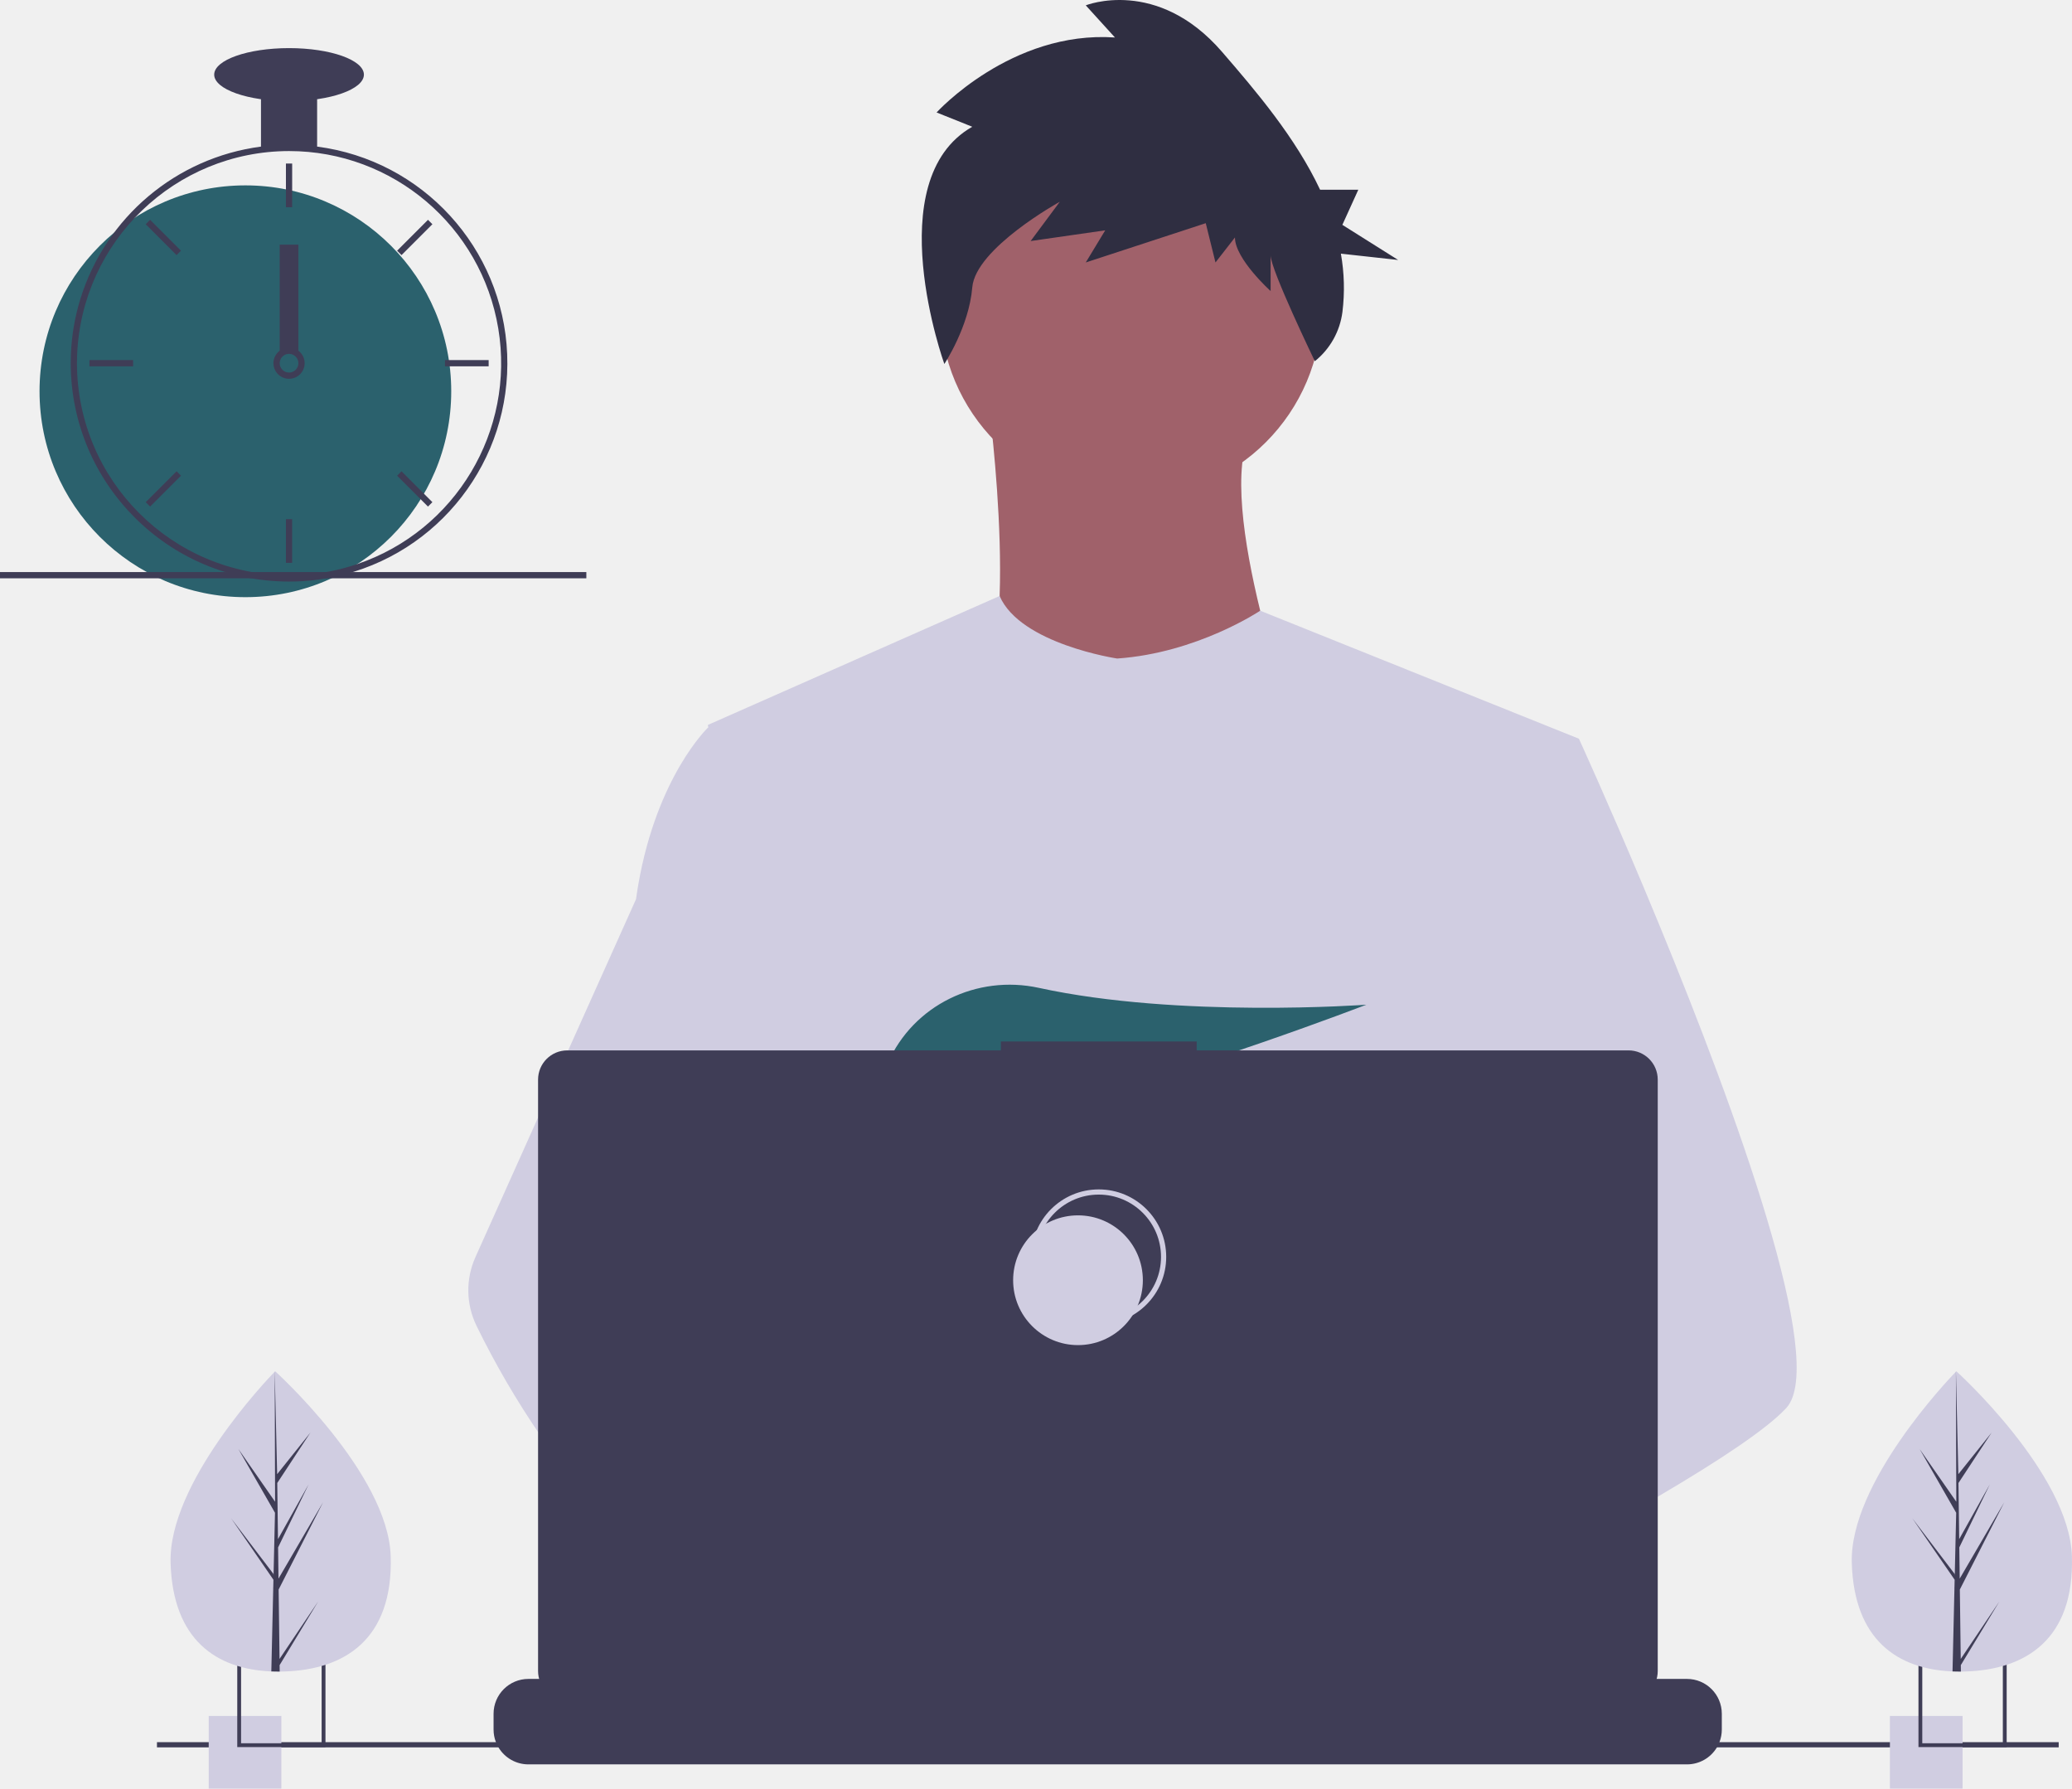
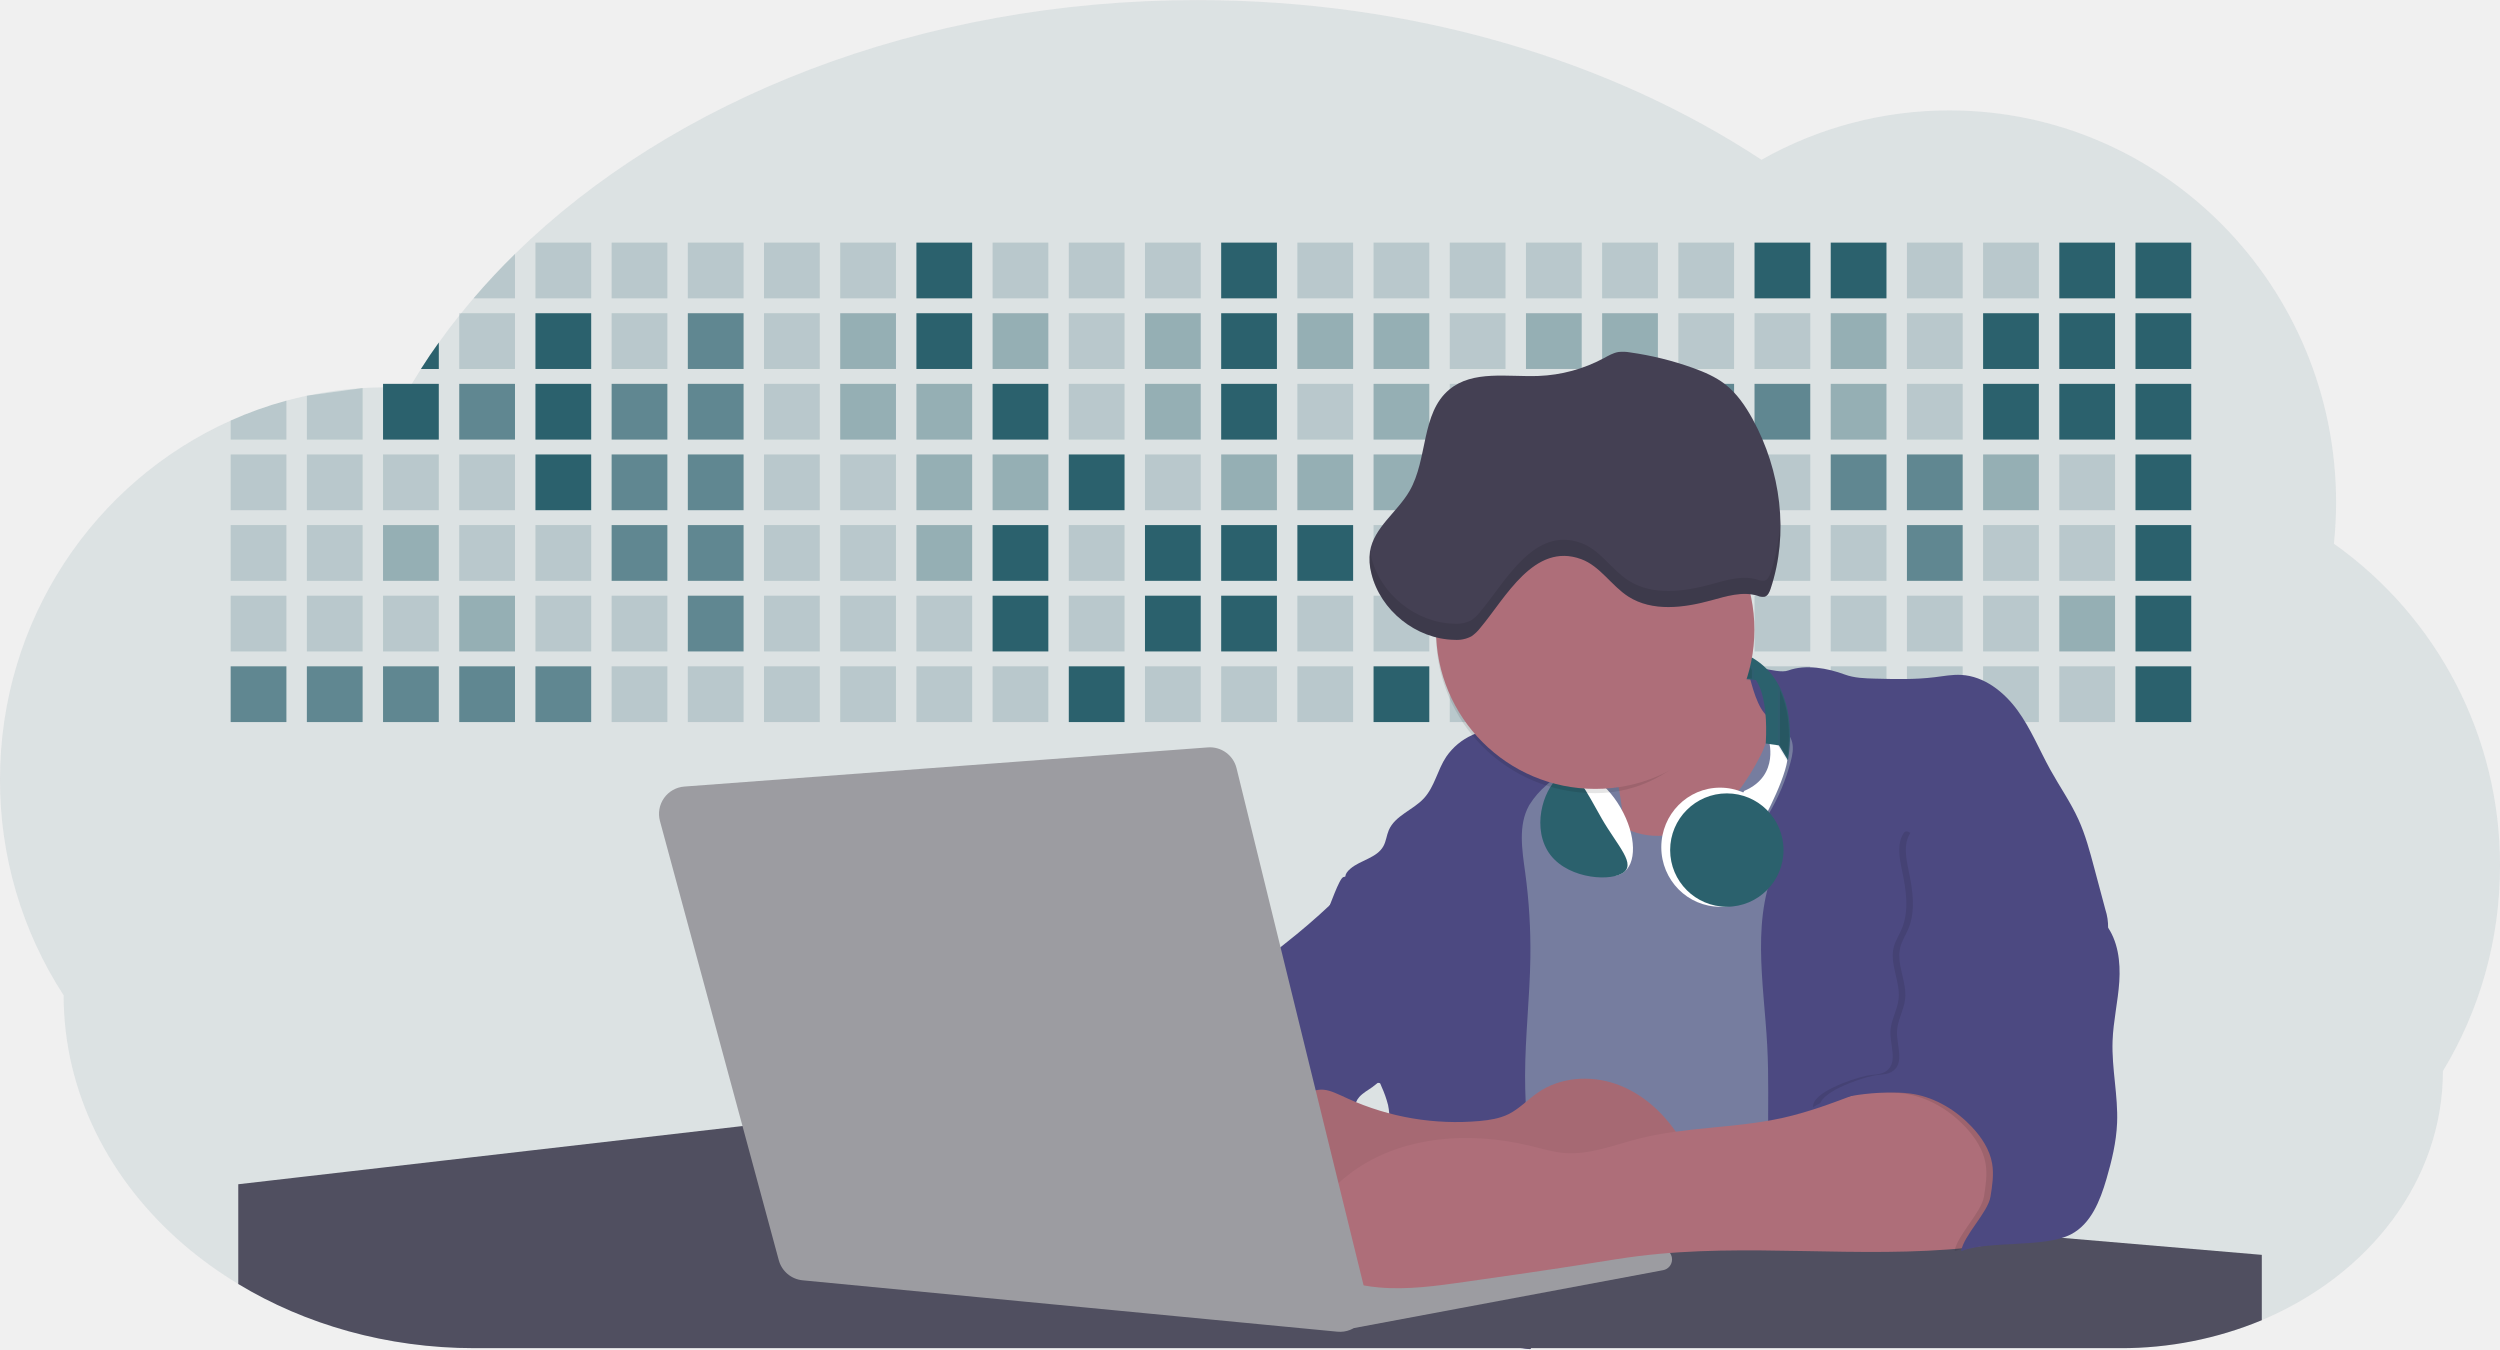
- <svg xmlns="http://www.w3.org/2000/svg" id="b4850822-491f-41e2-90b8-9be7376dfe8f" data-name="Layer 1" width="798.627" height="689.223" viewBox="0 0 798.627 689.223">
-   <circle cx="435.922" cy="118.405" r="73.536" fill="#a0616a" />
-   <path d="M581.722,260.562s13.855,104.443-7.46,116.166,126.823,12.789,126.823,12.789S668.047,298.928,682.968,271.219Z" transform="translate(-200.6864 -105.3887)" fill="#a0616a" />
-   <path d="M809.257,390.045l-12.32,56.1-26.05,118.69-.78,6.5-8.99,75.25-5.98,49.99-4.01,33.58c-24.38,12.53-42.05,21.18-42.05,21.18s-1.52-7.62-3.97-17.37c-17.11,5.13-48.77,13.64-75.6,15.34,9.77,10.89,14.26,21.12,8.17,28.67-18.38,22.76-94.26-24.92-120.8-42.7a71.841,71.841,0,0,0-.7,12.86l-20.31-15.62,2.01-35.94,3.39-60.81,4.26-76.26a80.064,80.064,0,0,1-3.37-10.03c-6.22-22.12-13.77-66.29-19.56-103.33-4.66-29.81-8.16-55-8.9-60.36-.1-.7-.15-1.06-.15-1.06l112.43-49.68c7.99,18.53,45.3,24.1,45.3,24.1,30.91-2.13,55.14-18.43,55.14-18.43Z" transform="translate(-200.6864 -105.3887)" fill="#d0cde1" />
-   <path d="M717.607,730.025s-4.76,1.63-12.5,3.94c-17.11,5.13-48.77,13.64-75.6,15.34-23.1,1.48-42.62-2.08-46.19-17.15-1.53-6.48.64-11.81,5.37-16.19,14.12-13.09,51-17.78,80.25-19.39,8.26-.45,15.9-.66,22.26-.74,10.8-.14,17.88.08,17.88.08l.17.66Z" transform="translate(-200.6864 -105.3887)" fill="#a0616a" />
-   <path d="M575.433,154.235,561.683,148.731s28.749-31.651,68.747-28.898l-11.25-12.385s27.499-11.009,52.498,17.89c13.141,15.191,28.346,33.048,37.825,53.163h14.725l-6.146,13.532,21.509,13.532-22.077-2.431a75.617,75.617,0,0,1,.599,22.445A29.041,29.041,0,0,1,707.48,244.576h0s-17.052-35.296-17.052-40.8V217.537s-13.749-12.385-13.749-20.642L669.179,206.528l-3.75-15.137-46.248,15.137,7.5-12.385-28.749,4.128,11.25-15.137s-32.499,17.89-33.749,33.027c-1.25,15.137-10.762,29.481-10.762,29.481S539.184,174.877,575.433,154.235Z" transform="translate(-200.6864 -105.3887)" fill="#2f2e41" />
-   <path d="M889.187,647.955c-7.49,8.12-26.05,20.35-48.55,33.59-8.37,4.92-17.28,9.99-26.37,15.03-21.69,12.03-44.4,23.95-63.14,33.58-24.38,12.53-42.05,21.18-42.05,21.18s-1.52-7.62-3.97-17.37c-3.28-13.05-8.22-29.92-13.37-37.39-.18-.26-.36-.5-.54-.74-1.5-1.97-3.01-3.12-4.5-3.12l74.42-46.13,32.16-19.94-23.17-55.31-29.06-69.38,17.54-55.81,17.63-56.1h33.04s10.94,23.88,24.93,57.18c2.09,4.98,4.25,10.17,6.45,15.53C869.417,532.755,905.297,630.505,889.187,647.955Z" transform="translate(-200.6864 -105.3887)" fill="#d0cde1" />
-   <path d="M637.677,777.975c-18.38,22.76-94.26-24.92-120.8-42.7-5.78-3.87-9.22-6.32-9.22-6.32l24.28-32.38,7.69-10.25s6.88,3.65,17.05,9.59c.37.22.74.44,1.12.66,8.77,5.15,19.78,11.88,30.89,19.39,15.33,10.37,30.83,22.2,40.82,33.34C639.277,760.195,643.767,770.425,637.677,777.975Z" transform="translate(-200.6864 -105.3887)" fill="#a0616a" />
-   <path d="M556.677,695.915a47.782,47.782,0,0,0-8.1.66c-22.99,3.95-29.77,24.76-31.7,38.7a71.841,71.841,0,0,0-.7,12.86l-20.31-15.62-7.4-5.69c-17.81-6.21-33.68-17.24-47.44-30.25a238.482,238.482,0,0,1-31.95-37.89,334.15,334.15,0,0,1-24.72-42.4,31.184,31.184,0,0,1-.43-26.45l25.15-56.05,36.76-81.92q.405-2.925.89-5.72c7.29-41.8,26.82-60.36,26.82-60.36h14.92l9.98,60.36,12.4,74.99-8.69,28.34-20.08,65.45,19.19,20.84Z" transform="translate(-200.6864 -105.3887)" fill="#d0cde1" />
-   <path d="M573.563,521.195l12.755,14.881c4.739-.904,9.687-1.965,14.784-3.158l-3.663-11.723,8.957,10.45c53.997-13.281,120.927-39.101,120.927-39.101s-72.257,5.298-126.208-6.489c-23.871-5.215-48.431,6.618-58.226,29.002-5.694,13.011-4.799,24.283,15.394,24.283a133.375,133.375,0,0,0,20.353-1.914Z" transform="translate(-200.6864 -105.3887)" fill="#2b616d" />
-   <path d="M864.337,765.775v6.07a13.34,13.34,0,0,1-.91,4.87,13.688,13.688,0,0,1-.97,2,13.437,13.437,0,0,1-11.55,6.56h-446.55a13.437,13.437,0,0,1-11.55-6.56,13.682,13.682,0,0,1-.97-2,13.34,13.34,0,0,1-.91-4.87v-6.07a13.426,13.426,0,0,1,13.43-13.43h25.74v-2.83a.559.559,0,0,1,.56-.56h13.43a.559.559,0,0,1,.56.56v2.83h8.39v-2.83a.559.559,0,0,1,.56-.56h13.43a.559.559,0,0,1,.56.56v2.83h8.4v-2.83a.559.559,0,0,1,.56-.56h13.43a.559.559,0,0,1,.56.56v2.83h8.39v-2.83a.559.559,0,0,1,.56-.56h13.43a.559.559,0,0,1,.56.56v2.83h8.39v-2.83a.559.559,0,0,1,.56-.56h13.43a.559.559,0,0,1,.56.56v2.83h8.4v-2.83a.559.559,0,0,1,.56-.56h13.43a.559.559,0,0,1,.56.56v2.83h8.39v-2.83a.559.559,0,0,1,.56-.56h105.2a.559.559,0,0,1,.56.56v2.83h8.4v-2.83a.559.559,0,0,1,.56-.56h13.43a.566.566,0,0,1,.56.56v2.83h8.39v-2.83a.559.559,0,0,1,.56-.56h13.43a.559.559,0,0,1,.56.56v2.83h8.39v-2.83a.559.559,0,0,1,.56-.56h13.43a.559.559,0,0,1,.56.56v2.83h8.4v-2.83a.559.559,0,0,1,.56-.56h13.43a.557.557,0,0,1,.55.56v2.83h8.4v-2.83a.559.559,0,0,1,.56-.56h13.43a.559.559,0,0,1,.56.56v2.83h8.39v-2.83a.559.559,0,0,1,.56-.56h13.43a.559.559,0,0,1,.56.56v2.83h39.17A13.426,13.426,0,0,1,864.337,765.775Z" transform="translate(-200.6864 -105.3887)" fill="#3f3d56" />
-   <rect x="60.5" y="671.326" width="733" height="2" fill="#3f3d56" />
-   <path d="M828.381,510.145H661.938v-3.431H586.466v3.431h-167.129a11.259,11.259,0,0,0-11.259,11.259V749.315a11.259,11.259,0,0,0,11.259,11.259H828.381a11.259,11.259,0,0,0,11.259-11.259V521.404A11.259,11.259,0,0,0,828.381,510.145Z" transform="translate(-200.6864 -105.3887)" fill="#3f3d56" />
-   <circle cx="423.5" cy="484.326" r="25" fill="none" stroke="#d0cde1" stroke-miterlimit="10" stroke-width="2" />
-   <circle cx="415.5" cy="493.326" r="25" fill="#d0cde1" />
-   <rect x="80.446" y="661.223" width="28" height="28" fill="#d0cde1" />
-   <path d="M292.136,744.612v34h34v-34Zm32.52,32.52h-31.05v-31.04h31.05Z" transform="translate(-200.6864 -105.3887)" fill="#3f3d56" />
-   <rect x="728.446" y="661.223" width="28" height="28" fill="#d0cde1" />
-   <path d="M940.136,744.612v34h34v-34Zm32.52,32.52h-31.05v-31.04h31.05Z" transform="translate(-200.6864 -105.3887)" fill="#3f3d56" />
-   <circle cx="94.58" cy="150.773" r="79.34" fill="#2b616d" />
-   <path d="M322.915,161.879a85.755,85.755,0,0,0-21.638,0A84.368,84.368,0,0,0,231.662,220.591a83.223,83.223,0,0,0-3.655,21.662c-.036,1.022-.06,2.056-.06,3.089a84.233,84.233,0,0,0,84.149,84.149c1.791,0,3.582-.06,5.349-.168a83.231,83.231,0,0,0,12.334-1.707,84.159,84.159,0,0,0-6.864-165.737Zm15.519,160.857h-.012a80.908,80.908,0,0,1-20.977,4.171c-1.767.12-3.558.18-5.349.18a81.845,81.845,0,0,1-81.745-81.745c0-1.034.024-2.068.06-3.089a81.856,81.856,0,0,1,81.685-78.655,81.749,81.749,0,0,1,26.339,159.138Z" transform="translate(-200.6864 -105.3887)" fill="#3f3d56" />
-   <rect x="110.208" y="63.018" width="2.404" height="16.83" fill="#3f3d56" />
-   <rect x="262.442" y="188.476" width="2.404" height="16.83" transform="translate(-262.6894 138.704) rotate(-45)" fill="#3f3d56" />
-   <rect x="242.373" y="236.928" width="2.404" height="16.83" transform="translate(-202.4538 383.5287) rotate(-90)" fill="#3f3d56" />
-   <rect x="262.442" y="285.379" width="2.404" height="16.83" transform="translate(41.63884 582.5743) rotate(-135)" fill="#3f3d56" />
-   <rect x="359.346" y="188.476" width="2.404" height="16.83" transform="translate(275.5851 485.6705) rotate(-135)" fill="#3f3d56" />
-   <rect x="379.415" y="236.928" width="2.404" height="16.83" transform="translate(-65.41128 520.5713) rotate(-90)" fill="#3f3d56" />
-   <rect x="359.346" y="285.379" width="2.404" height="16.83" transform="translate(-302.8282 235.6077) rotate(-45)" fill="#3f3d56" />
-   <rect x="110.208" y="200.06" width="2.404" height="16.83" fill="#3f3d56" />
-   <path d="M315.703,240.534a6.011,6.011,0,0,0-7.213,0,6.187,6.187,0,0,0-1.719,2.02,6.011,6.011,0,1,0,8.932-2.02Zm-3.606,8.415a3.617,3.617,0,0,1-3.606-3.606,3.671,3.671,0,0,1,.637-2.044,3.603,3.603,0,1,1,2.969,5.65Z" transform="translate(-200.6864 -105.3887)" fill="#3f3d56" />
-   <rect x="100.591" y="35.369" width="21.638" height="21.638" fill="#3f3d56" />
-   <ellipse cx="111.41" cy="28.757" rx="28.851" ry="10.218" fill="#3f3d56" />
-   <rect x="107.803" y="94.273" width="7.213" height="40.872" fill="#3f3d56" />
-   <rect y="220.44" width="226" height="2.404" fill="#3f3d56" />
-   <path d="M351.28,705.143c.933,31.95-17.735,43.659-41.163,44.343q-.816.024-1.625.029-1.63.012-3.228-.054c-21.188-.88-37.96-12.127-38.828-41.84-.898-30.75,37.269-70.703,40.133-73.658l.005-.003c.109-.113.164-.169.164-.169S350.347,673.195,351.28,705.143Z" transform="translate(-200.6864 -105.3887)" fill="#d0cde1" />
-   <path d="M308.43,744.644l14.882-22.131-14.852,24.512.031,2.49q-1.63.012-3.228-.054L306.002,717.449l-.02-.247.027-.048.071-3.025-16.298-23.663,16.279,21.399.058.639.558-24.186-14.077-24.533,14.117,20.284-.147-50.108 0-.167.005.164.934,39.491,12.829-16.041-12.787,19.444.28,21.634,11.806-21.114-11.762,24.295.156,12.03,17.169-29.411-17.117,33.608Z" transform="translate(-200.6864 -105.3887)" fill="#3f3d56" />
-   <path d="M999.28,705.143c.933,31.95-17.735,43.659-41.163,44.343q-.816.024-1.625.029-1.63.012-3.228-.054c-21.188-.88-37.96-12.127-38.828-41.84-.898-30.75,37.269-70.703,40.133-73.658l.005-.003c.109-.113.164-.169.164-.169S998.347,673.195,999.28,705.143Z" transform="translate(-200.6864 -105.3887)" fill="#d0cde1" />
-   <path d="M956.43,744.644l14.882-22.131-14.852,24.512.031,2.49q-1.63.012-3.228-.054L954.002,717.449l-.02-.247.027-.048.071-3.025-16.298-23.663,16.279,21.399.058.639.558-24.186-14.077-24.533,14.117,20.284-.147-50.108 0-.167.005.164.934,39.491,12.829-16.041-12.787,19.444.28,21.634,11.806-21.114-11.762,24.295.156,12.03,17.169-29.411-17.117,33.608Z" transform="translate(-200.6864 -105.3887)" fill="#3f3d56" />
+ <svg xmlns="http://www.w3.org/2000/svg" id="aa7bae02-e79e-4d6b-a496-aba15f39787c" data-name="Layer 1" width="1144" height="617.32" viewBox="0 0 1144 617.32">
+   <path d="M1172,537.57a181.92,181.92,0,0,1-6.85,49.6,180.06,180.06,0,0,1-19.27,44.28c0,50.1-33.82,93.4-82.91,114a167.3,167.3,0,0,1-64.73,12.8H245.17c-40.25,0-77.55-10.86-108.14-29.36A185.76,185.76,0,0,1,112.2,711c-34-29.22-55.08-69.6-55.08-114.2A180.5,180.5,0,0,1,28,498.08c0-73.36,43.39-136.44,105.55-164.29a174.52,174.52,0,0,1,25.51-9.12q4.63-1.26,9.36-2.26a175.39,175.39,0,0,1,25.51-3.5q4.65-.29,9.35-.33H205c3.46,0,6.89.12,10.3.32l1.12-1.9q2.06-3.44,4.22-6.81,3.9-6.14,8.18-12.1,4.48-6.29,9.35-12.38l.83-1q2.76-3.44,5.64-6.8,9-10.49,19-20.35c72.11-70.68,185.08-116.18,312.08-116.18,98.82,0,189.15,27.55,258.34,73.07A174.18,174.18,0,0,1,920,191.86c97.74,0,177,80.37,177,179.51a184.9,184.9,0,0,1-1,18.78A180,180,0,0,1,1172,537.57Z" transform="translate(-28 -141.34)" fill="#2b616d" opacity="0.1" />
+   <path d="M263.66,257.52v20.35h-19Q253.59,267.39,263.66,257.52Z" transform="translate(-28 -141.34)" fill="#2b616d" opacity="0.2" />
+   <rect x="245.02" y="111.02" width="25.51" height="25.51" fill="#2b616d" opacity="0.2" />
+   <rect x="279.88" y="111.02" width="25.51" height="25.51" fill="#2b616d" opacity="0.2" />
+   <rect x="314.75" y="111.02" width="25.51" height="25.51" fill="#2b616d" opacity="0.2" />
+   <rect x="349.61" y="111.02" width="25.51" height="25.51" fill="#2b616d" opacity="0.2" />
+   <rect x="384.48" y="111.02" width="25.51" height="25.51" fill="#2b616d" opacity="0.2" />
+   <rect x="419.35" y="111.02" width="25.51" height="25.51" fill="#2b616d" />
+   <rect x="454.21" y="111.02" width="25.51" height="25.51" fill="#2b616d" opacity="0.2" />
+   <rect x="489.08" y="111.02" width="25.51" height="25.51" fill="#2b616d" opacity="0.2" />
+   <rect x="523.94" y="111.02" width="25.51" height="25.51" fill="#2b616d" opacity="0.2" />
+   <rect x="558.81" y="111.02" width="25.51" height="25.51" fill="#2b616d" />
+   <rect x="593.68" y="111.02" width="25.51" height="25.51" fill="#2b616d" opacity="0.2" />
+   <rect x="628.54" y="111.02" width="25.51" height="25.51" fill="#2b616d" opacity="0.2" />
+   <rect x="663.41" y="111.02" width="25.51" height="25.51" fill="#2b616d" opacity="0.2" />
+   <rect x="698.28" y="111.02" width="25.51" height="25.51" fill="#2b616d" opacity="0.2" />
+   <rect x="733.14" y="111.02" width="25.51" height="25.51" fill="#2b616d" opacity="0.2" />
+   <rect x="768.01" y="111.02" width="25.51" height="25.51" fill="#2b616d" opacity="0.2" />
+   <rect x="802.87" y="111.02" width="25.51" height="25.51" fill="#2b616d" />
+   <rect x="837.74" y="111.02" width="25.51" height="25.51" fill="#2b616d" />
+   <rect x="872.61" y="111.02" width="25.51" height="25.51" fill="#2b616d" opacity="0.2" />
+   <rect x="907.47" y="111.02" width="25.51" height="25.51" fill="#2b616d" opacity="0.2" />
+   <rect x="942.34" y="111.02" width="25.51" height="25.51" fill="#2b616d" />
+   <rect x="977.2" y="111.02" width="25.51" height="25.51" fill="#2b616d" />
+   <path d="M228.8,298.08v12.1h-8.18Q224.52,304,228.8,298.08Z" transform="translate(-28 -141.34)" fill="#2b616d" />
+   <rect x="210.15" y="143.33" width="25.51" height="25.51" fill="#2b616d" opacity="0.2" />
+   <rect x="245.02" y="143.33" width="25.51" height="25.51" fill="#2b616d" />
+   <rect x="279.88" y="143.33" width="25.51" height="25.51" fill="#2b616d" opacity="0.2" />
+   <rect x="314.75" y="143.33" width="25.51" height="25.51" fill="#2b616d" opacity="0.7" />
+   <rect x="349.61" y="143.33" width="25.51" height="25.51" fill="#2b616d" opacity="0.2" />
+   <rect x="384.48" y="143.33" width="25.51" height="25.51" fill="#2b616d" opacity="0.4" />
+   <rect x="419.35" y="143.33" width="25.51" height="25.51" fill="#2b616d" />
+   <rect x="454.21" y="143.33" width="25.51" height="25.51" fill="#2b616d" opacity="0.4" />
+   <rect x="489.08" y="143.33" width="25.51" height="25.51" fill="#2b616d" opacity="0.2" />
+   <rect x="523.94" y="143.33" width="25.51" height="25.51" fill="#2b616d" opacity="0.4" />
+   <rect x="558.81" y="143.33" width="25.51" height="25.51" fill="#2b616d" />
+   <rect x="593.68" y="143.33" width="25.51" height="25.51" fill="#2b616d" opacity="0.4" />
+   <rect x="628.54" y="143.33" width="25.51" height="25.51" fill="#2b616d" opacity="0.4" />
+   <rect x="663.41" y="143.33" width="25.51" height="25.51" fill="#2b616d" opacity="0.2" />
+   <rect x="698.28" y="143.33" width="25.51" height="25.51" fill="#2b616d" opacity="0.4" />
+   <rect x="733.14" y="143.33" width="25.51" height="25.51" fill="#2b616d" opacity="0.4" />
+   <rect x="768.01" y="143.33" width="25.51" height="25.51" fill="#2b616d" opacity="0.2" />
+   <rect x="802.87" y="143.33" width="25.51" height="25.51" fill="#2b616d" opacity="0.2" />
+   <rect x="837.74" y="143.33" width="25.51" height="25.51" fill="#2b616d" opacity="0.4" />
+   <rect x="872.61" y="143.33" width="25.51" height="25.51" fill="#2b616d" opacity="0.2" />
+   <rect x="907.47" y="143.33" width="25.51" height="25.51" fill="#2b616d" />
+   <rect x="942.34" y="143.33" width="25.51" height="25.51" fill="#2b616d" />
+   <rect x="977.2" y="143.33" width="25.51" height="25.51" fill="#2b616d" />
+   <path d="M159.06,324.67V342.5H133.55v-8.71A174.52,174.52,0,0,1,159.06,324.67Z" transform="translate(-28 -141.34)" fill="#2b616d" opacity="0.2" />
+   <polygon points="165.93 177.57 165.93 201.16 140.42 201.16 140.42 181.07 165.93 177.57" fill="#2b616d" opacity="0.2" />
+   <rect x="175.28" y="175.65" width="25.51" height="25.51" fill="#2b616d" />
+   <rect x="210.15" y="175.65" width="25.51" height="25.51" fill="#2b616d" opacity="0.7" />
+   <rect x="245.02" y="175.65" width="25.51" height="25.51" fill="#2b616d" />
+   <rect x="279.88" y="175.65" width="25.51" height="25.51" fill="#2b616d" opacity="0.7" />
+   <rect x="314.75" y="175.65" width="25.51" height="25.51" fill="#2b616d" opacity="0.7" />
+   <rect x="349.61" y="175.65" width="25.51" height="25.51" fill="#2b616d" opacity="0.2" />
+   <rect x="384.48" y="175.65" width="25.51" height="25.51" fill="#2b616d" opacity="0.4" />
+   <rect x="419.35" y="175.65" width="25.51" height="25.51" fill="#2b616d" opacity="0.4" />
+   <rect x="454.21" y="175.65" width="25.51" height="25.51" fill="#2b616d" />
+   <rect x="489.08" y="175.65" width="25.51" height="25.51" fill="#2b616d" opacity="0.2" />
+   <rect x="523.94" y="175.65" width="25.51" height="25.51" fill="#2b616d" opacity="0.4" />
+   <rect x="558.81" y="175.65" width="25.51" height="25.51" fill="#2b616d" />
+   <rect x="593.68" y="175.65" width="25.51" height="25.51" fill="#2b616d" opacity="0.2" />
+   <rect x="628.54" y="175.65" width="25.51" height="25.51" fill="#2b616d" opacity="0.4" />
+   <rect x="663.41" y="175.65" width="25.51" height="25.51" fill="#2b616d" opacity="0.2" />
+   <rect x="698.28" y="175.65" width="25.51" height="25.51" fill="#2b616d" />
+   <rect x="733.14" y="175.65" width="25.51" height="25.51" fill="#2b616d" opacity="0.2" />
+   <rect x="768.01" y="175.65" width="25.51" height="25.51" fill="#2b616d" opacity="0.7" />
+   <rect x="802.87" y="175.65" width="25.51" height="25.51" fill="#2b616d" opacity="0.7" />
+   <rect x="837.74" y="175.65" width="25.51" height="25.51" fill="#2b616d" opacity="0.4" />
+   <rect x="872.61" y="175.65" width="25.51" height="25.51" fill="#2b616d" opacity="0.2" />
+   <rect x="907.47" y="175.65" width="25.51" height="25.51" fill="#2b616d" />
+   <rect x="942.34" y="175.65" width="25.51" height="25.51" fill="#2b616d" />
+   <rect x="977.2" y="175.65" width="25.51" height="25.51" fill="#2b616d" />
+   <rect x="105.55" y="207.96" width="25.51" height="25.51" fill="#2b616d" opacity="0.2" />
+   <rect x="140.42" y="207.96" width="25.51" height="25.51" fill="#2b616d" opacity="0.2" />
+   <rect x="175.28" y="207.96" width="25.51" height="25.51" fill="#2b616d" opacity="0.2" />
+   <rect x="210.15" y="207.96" width="25.51" height="25.51" fill="#2b616d" opacity="0.2" />
+   <rect x="245.02" y="207.96" width="25.51" height="25.51" fill="#2b616d" />
+   <rect x="279.88" y="207.96" width="25.51" height="25.51" fill="#2b616d" opacity="0.7" />
+   <rect x="314.75" y="207.96" width="25.51" height="25.51" fill="#2b616d" opacity="0.7" />
+   <rect x="349.61" y="207.96" width="25.51" height="25.51" fill="#2b616d" opacity="0.2" />
+   <rect x="384.48" y="207.96" width="25.51" height="25.51" fill="#2b616d" opacity="0.2" />
+   <rect x="419.35" y="207.96" width="25.51" height="25.51" fill="#2b616d" opacity="0.4" />
+   <rect x="454.21" y="207.96" width="25.51" height="25.51" fill="#2b616d" opacity="0.4" />
+   <rect x="489.08" y="207.96" width="25.51" height="25.51" fill="#2b616d" />
+   <rect x="523.94" y="207.96" width="25.51" height="25.51" fill="#2b616d" opacity="0.2" />
+   <rect x="558.81" y="207.96" width="25.51" height="25.51" fill="#2b616d" opacity="0.4" />
+   <rect x="593.68" y="207.96" width="25.51" height="25.51" fill="#2b616d" opacity="0.4" />
+   <rect x="628.54" y="207.96" width="25.51" height="25.51" fill="#2b616d" opacity="0.4" />
+   <rect x="663.41" y="207.96" width="25.51" height="25.51" fill="#2b616d" opacity="0.4" />
+   <rect x="698.28" y="207.96" width="25.51" height="25.51" fill="#2b616d" opacity="0.2" />
+   <rect x="733.14" y="207.96" width="25.51" height="25.51" fill="#2b616d" opacity="0.2" />
+   <rect x="768.01" y="207.96" width="25.51" height="25.51" fill="#2b616d" opacity="0.2" />
+   <rect x="802.87" y="207.96" width="25.51" height="25.51" fill="#2b616d" opacity="0.2" />
+   <rect x="837.74" y="207.96" width="25.51" height="25.51" fill="#2b616d" opacity="0.7" />
+   <rect x="872.61" y="207.96" width="25.51" height="25.51" fill="#2b616d" opacity="0.7" />
+   <rect x="907.47" y="207.96" width="25.51" height="25.51" fill="#2b616d" opacity="0.4" />
+   <rect x="942.34" y="207.96" width="25.51" height="25.51" fill="#2b616d" opacity="0.2" />
+   <rect x="977.2" y="207.96" width="25.51" height="25.51" fill="#2b616d" />
+   <rect x="105.55" y="240.28" width="25.51" height="25.51" fill="#2b616d" opacity="0.2" />
+   <rect x="140.42" y="240.28" width="25.51" height="25.51" fill="#2b616d" opacity="0.2" />
+   <rect x="175.28" y="240.28" width="25.51" height="25.51" fill="#2b616d" opacity="0.4" />
+   <rect x="210.15" y="240.28" width="25.51" height="25.51" fill="#2b616d" opacity="0.2" />
+   <rect x="245.02" y="240.28" width="25.51" height="25.51" fill="#2b616d" opacity="0.2" />
+   <rect x="279.88" y="240.28" width="25.51" height="25.51" fill="#2b616d" opacity="0.7" />
+   <rect x="314.75" y="240.28" width="25.51" height="25.51" fill="#2b616d" opacity="0.7" />
+   <rect x="349.61" y="240.28" width="25.51" height="25.51" fill="#2b616d" opacity="0.2" />
+   <rect x="384.48" y="240.28" width="25.51" height="25.51" fill="#2b616d" opacity="0.2" />
+   <rect x="419.35" y="240.28" width="25.51" height="25.51" fill="#2b616d" opacity="0.4" />
+   <rect x="454.21" y="240.28" width="25.51" height="25.51" fill="#2b616d" />
+   <rect x="489.08" y="240.28" width="25.51" height="25.51" fill="#2b616d" opacity="0.2" />
+   <rect x="523.94" y="240.28" width="25.51" height="25.51" fill="#2b616d" />
+   <rect x="558.81" y="240.28" width="25.51" height="25.51" fill="#2b616d" />
+   <rect x="593.68" y="240.28" width="25.51" height="25.51" fill="#2b616d" />
+   <rect x="628.54" y="240.28" width="25.51" height="25.51" fill="#2b616d" opacity="0.2" />
+   <rect x="663.41" y="240.28" width="25.51" height="25.51" fill="#2b616d" />
+   <rect x="698.28" y="240.28" width="25.51" height="25.51" fill="#2b616d" opacity="0.2" />
+   <rect x="733.14" y="240.28" width="25.51" height="25.51" fill="#2b616d" opacity="0.2" />
+   <rect x="768.01" y="240.28" width="25.51" height="25.51" fill="#2b616d" opacity="0.2" />
+   <rect x="802.87" y="240.28" width="25.51" height="25.51" fill="#2b616d" opacity="0.2" />
+   <rect x="837.74" y="240.28" width="25.51" height="25.51" fill="#2b616d" opacity="0.2" />
+   <rect x="872.61" y="240.28" width="25.51" height="25.51" fill="#2b616d" opacity="0.7" />
+   <rect x="907.47" y="240.28" width="25.51" height="25.51" fill="#2b616d" opacity="0.2" />
+   <rect x="942.34" y="240.28" width="25.51" height="25.51" fill="#2b616d" opacity="0.2" />
+   <rect x="977.2" y="240.28" width="25.51" height="25.51" fill="#2b616d" />
+   <rect x="105.55" y="272.59" width="25.51" height="25.51" fill="#2b616d" opacity="0.2" />
+   <rect x="140.42" y="272.59" width="25.51" height="25.51" fill="#2b616d" opacity="0.2" />
+   <rect x="175.28" y="272.59" width="25.51" height="25.51" fill="#2b616d" opacity="0.2" />
+   <rect x="210.15" y="272.59" width="25.51" height="25.51" fill="#2b616d" opacity="0.4" />
+   <rect x="245.02" y="272.59" width="25.51" height="25.51" fill="#2b616d" opacity="0.2" />
+   <rect x="279.88" y="272.59" width="25.51" height="25.51" fill="#2b616d" opacity="0.2" />
+   <rect x="314.75" y="272.59" width="25.51" height="25.51" fill="#2b616d" opacity="0.7" />
+   <rect x="349.61" y="272.59" width="25.51" height="25.51" fill="#2b616d" opacity="0.2" />
+   <rect x="384.48" y="272.59" width="25.51" height="25.51" fill="#2b616d" opacity="0.2" />
+   <rect x="419.35" y="272.59" width="25.51" height="25.51" fill="#2b616d" opacity="0.2" />
+   <rect x="454.21" y="272.59" width="25.51" height="25.51" fill="#2b616d" />
+   <rect x="489.08" y="272.59" width="25.51" height="25.51" fill="#2b616d" opacity="0.2" />
+   <rect x="523.94" y="272.59" width="25.51" height="25.51" fill="#2b616d" />
+   <rect x="558.81" y="272.59" width="25.51" height="25.51" fill="#2b616d" />
+   <rect x="593.68" y="272.59" width="25.51" height="25.51" fill="#2b616d" opacity="0.2" />
+   <rect x="628.54" y="272.59" width="25.51" height="25.51" fill="#2b616d" opacity="0.2" />
+   <rect x="663.41" y="272.59" width="25.51" height="25.51" fill="#2b616d" opacity="0.2" />
+   <rect x="698.28" y="272.59" width="25.51" height="25.51" fill="#2b616d" opacity="0.2" />
+   <rect x="733.14" y="272.59" width="25.51" height="25.51" fill="#2b616d" opacity="0.2" />
+   <rect x="768.01" y="272.59" width="25.51" height="25.51" fill="#2b616d" opacity="0.2" />
+   <rect x="802.87" y="272.59" width="25.51" height="25.51" fill="#2b616d" opacity="0.2" />
+   <rect x="837.74" y="272.59" width="25.51" height="25.51" fill="#2b616d" opacity="0.2" />
+   <rect x="872.61" y="272.59" width="25.51" height="25.51" fill="#2b616d" opacity="0.2" />
+   <rect x="907.47" y="272.59" width="25.51" height="25.51" fill="#2b616d" opacity="0.2" />
+   <rect x="942.34" y="272.59" width="25.51" height="25.51" fill="#2b616d" opacity="0.4" />
+   <rect x="977.2" y="272.59" width="25.51" height="25.51" fill="#2b616d" />
+   <rect x="105.55" y="304.91" width="25.51" height="25.51" fill="#2b616d" opacity="0.7" />
+   <rect x="140.42" y="304.91" width="25.51" height="25.51" fill="#2b616d" opacity="0.7" />
+   <rect x="175.28" y="304.91" width="25.51" height="25.51" fill="#2b616d" opacity="0.7" />
+   <rect x="210.15" y="304.91" width="25.51" height="25.51" fill="#2b616d" opacity="0.7" />
+   <rect x="245.02" y="304.91" width="25.51" height="25.51" fill="#2b616d" opacity="0.7" />
+   <rect x="279.88" y="304.91" width="25.51" height="25.51" fill="#2b616d" opacity="0.2" />
+   <rect x="314.75" y="304.91" width="25.51" height="25.51" fill="#2b616d" opacity="0.2" />
+   <rect x="349.61" y="304.91" width="25.51" height="25.51" fill="#2b616d" opacity="0.2" />
+   <rect x="384.48" y="304.91" width="25.51" height="25.51" fill="#2b616d" opacity="0.2" />
+   <rect x="419.35" y="304.91" width="25.51" height="25.51" fill="#2b616d" opacity="0.2" />
+   <rect x="454.21" y="304.91" width="25.51" height="25.51" fill="#2b616d" opacity="0.2" />
+   <rect x="489.08" y="304.91" width="25.51" height="25.51" fill="#2b616d" />
+   <rect x="523.94" y="304.91" width="25.51" height="25.51" fill="#2b616d" opacity="0.2" />
+   <rect x="558.81" y="304.91" width="25.51" height="25.51" fill="#2b616d" opacity="0.2" />
+   <rect x="593.68" y="304.91" width="25.51" height="25.51" fill="#2b616d" opacity="0.2" />
+   <rect x="628.54" y="304.91" width="25.51" height="25.51" fill="#2b616d" />
+   <rect x="663.41" y="304.91" width="25.51" height="25.51" fill="#2b616d" opacity="0.2" />
+   <rect x="698.28" y="304.91" width="25.51" height="25.51" fill="#2b616d" opacity="0.2" />
+   <rect x="733.14" y="304.91" width="25.51" height="25.51" fill="#2b616d" opacity="0.2" />
+   <rect x="768.01" y="304.91" width="25.51" height="25.51" fill="#2b616d" opacity="0.2" />
+   <rect x="802.87" y="304.91" width="25.51" height="25.51" fill="#2b616d" opacity="0.2" />
+   <rect x="837.74" y="304.91" width="25.51" height="25.51" fill="#2b616d" opacity="0.2" />
+   <rect x="872.61" y="304.91" width="25.51" height="25.51" fill="#2b616d" opacity="0.2" />
+   <rect x="907.47" y="304.91" width="25.51" height="25.51" fill="#2b616d" opacity="0.2" />
+   <rect x="942.34" y="304.91" width="25.51" height="25.51" fill="#2b616d" opacity="0.2" />
+   <rect x="977.2" y="304.91" width="25.51" height="25.51" fill="#2b616d" />
+   <circle cx="734.52" cy="363.89" r="34.87" fill="#767d9f" />
+   <path d="M760.71,460.87q5.22,22.78,8.86,45.9c.73,4.58,1.38,9.41-.28,13.74-1.39,3.61-4.22,6.43-6.44,9.59s-3.9,7.21-2.55,10.83,5.29,5.6,9.05,6.62c10.76,2.9,22.23.79,32.94-2.35a53.29,53.29,0,0,0,13.81-5.72c4.54-2.88,8.26-6.88,11.68-11,15.61-18.93,25.83-41.65,35.45-64.23a39.12,39.12,0,0,1-33.11-13.34c-3.94-4.63-6.83-11.08-4.61-16.74-6.51,3.57-14.24,3.81-21.25,6.25a75.49,75.49,0,0,0-12.5,6.15q-7.18,4.15-14.28,8.46C772.07,458.29,767,461.19,760.71,460.87Z" transform="translate(-28 -141.34)" fill="#ae6e79" />
+   <path d="M833.64,487.05c-6.11,11.89-14.06,23.32-25.41,30.4s-26.63,9-38,2c-5.6-3.42-9.84-8.62-14.73-13s-11-8.13-17.57-7.56c-7.24.63-12.91,6.28-17.76,11.69-7.36,8.22-14.47,16.79-19.68,26.52-10,18.7-12.37,40.56-11.93,61.76s3.51,42.29,3.58,63.49c.1,26.08-4.32,51.95-8.79,77.64,41.1-5.06,82.25,6,123.44,10.19,26.36,2.71,52.92,2.65,79.42,2.58,4.66,0,9.62-.12,13.5-2.7a18.2,18.2,0,0,0,5.59-6.64c3.66-6.75,5.13-14.45,6.15-22.06,2.59-19.22,2.67-38.68,2.74-58.08.18-47,.35-94.17-5.62-140.8-1.47-11.47-3.35-23-7.75-33.73s-11.58-20.6-21.62-26.35c-6.45-3.7-21.4-10.14-29-6.41C841.67,460.15,837.73,479.09,833.64,487.05Z" transform="translate(-28 -141.34)" fill="#767d9f" />
+   <path d="M836.68,619.77c-1.55-29-7.86-59.95,5.57-85.69,3.3-6.32-8.54-14.21-4.88-20.33a92.08,92.08,0,0,0,10.06-23.93c.76-2.89,1.37-5.95.65-8.85-1.33-5.29-6.56-8.44-11-11.66-4.9-3.56-7.42-14.41-9-20.28s12.57,1.2,18.26-.89c7.9-2.89,17.94-1.07,25.82,1.86,4.4,1.62,9.18,1.76,13.87,1.88,9.11.24,18.25.47,27.29-.65,4.06-.51,8.13-1.28,12.21-1.05,10.41.59,19.46,7.71,25.62,16.13s10.08,18.23,15.13,27.35c4.21,7.6,9.23,14.78,12.82,22.69,3.18,7,5.19,14.52,7.18,22l5.13,19.19a25.58,25.58,0,0,1,1.26,8.51c-.26,3.07-1.62,5.93-3,8.66A164.12,164.12,0,0,1,971,603.2c-10.79,13.23-23.89,25.16-30.3,41-2.5,6.17-3.89,12.73-5.16,19.27a707.94,707.94,0,0,0-10.9,79.15,174.2,174.2,0,0,0-36.52-12.21,177.61,177.61,0,0,0-19-3c-5.59-.58-12.8.52-18.12-1-8.9-2.53-9.88-17.58-11.23-25.46-2.16-12.55-2.59-25.32-2.67-38C837,648.53,837.45,634.14,836.68,619.77Z" transform="translate(-28 -141.34)" fill="#4c4981" />
+   <path d="M641.23,565.54c4.21,24,8.85,48.07,18,70.62-.23.22-.46.42-.69.62-.81.69-1.65,1.34-2.53,2-2.05,1.44-4.3,2.66-6,4.54a8,8,0,0,0-1.5,2.45,5.48,5.48,0,0,0,0,4.47c-4.77,2.11-10.31,1.46-15.66,1.26-4.61-.17-9.08,0-12.78,2.53-5.14,3.54-6.69,10.34-7.52,16.52q-.46,3.38-.79,6.77-.32,3.15-.52,6.32a188.61,188.61,0,0,0-.19,21q.08,1.92.21,3.84c-16.34-.39-31.23-8.91-45.32-17.19-3.22-1.89-6.54-3.88-8.63-7A15.8,15.8,0,0,1,555,674c0-.51.09-1,.16-1.52a41.58,41.58,0,0,1,2.29-8.68,107.2,107.2,0,0,1,19.19-32.65c3.58-4.18,7.61-8.27,9.28-13.52.73-2.29,1-4.72,1.74-7,3.32-9.88,15.3-14.55,19.4-24.14,1-2.29,1.46-4.8,2.7-7a17.63,17.63,0,0,1,4.25-4.75c.73-.61,1.49-1.2,2.24-1.79q10.54-8.26,20.31-17.45,1.82-1.71,3.6-3.46A59.48,59.48,0,0,0,641.23,565.54Z" transform="translate(-28 -141.34)" fill="#4c4981" />
+   <path d="M742,494.56c-1.44,1.52-3,2.95-4.53,4.37l-.41.37-1.62,1.5a39,39,0,0,0-7.55,8.79l-.17.28c-5.1,9.13-3.21,20.37-1.79,30.74a261.55,261.55,0,0,1,2.37,39c-.26,18-2.38,35.88-2.42,53.86,0,4.08.09,8.15.27,12.23.29,6.63.79,13.25,1.39,19.87.65,7.26,1.43,14.51,2.16,21.76.58,5.61,1.13,11.21,1.59,16.81.23,2.9.45,5.79.63,8.69.21,3.4.38,6.81.48,10.21h0c.07,2.16.11,4.31.11,6.47,0,1.23,0,2.45,0,3.67q0,3.51-.19,7-.2,4.49-.61,9c-.31,3.27-.86,6.84-3.16,9.14-.14.14-.29.27-.44.4l-3.24-.4a332.72,332.72,0,0,0-67.3-1.2c.49-3.38.94-6.75,1.38-10.14.2-1.6.4-3.21.59-4.82q.33-2.76.63-5.52c.23-2,.44-4,.64-6q.78-7.73,1.37-15.47.87-11.29,1.32-22.62.22-5.41.34-10.83.17-6.72.16-13.45,0-6.54-.11-13.1c0-1.44-.06-2.88-.18-4.31a27.35,27.35,0,0,0-.53-3.83,49.87,49.87,0,0,0-3-8.48c-.22-.52-.43-1-.64-1.55-.12-.27-.23-.55-.34-.82,5.76-5.13,9.86-12,13.8-18.76,6.39-10.89,12.93-22.26,14-34.84s-5.18-26.71-17.2-30.55c-3.27-1-6.73-1.28-10.1-1.87-3.18-.56-9.81-1.83-13.49-4.11q-3,3.08-6,6.05a22.15,22.15,0,0,1,2.17-8.71l1.42.07a2.71,2.71,0,0,1-.16-1c0-1.07.74-2.28,2.32-3.62,4.71-4,12.12-4.89,15.09-10.3,1.24-2.25,1.45-4.93,2.45-7.29,2.87-6.73,11.11-9.21,16.07-14.59s6.2-13,10.21-19a28.62,28.62,0,0,1,12-10c.4-.19.81-.38,1.22-.55,8.3-3.55,18.16-4.36,26.76-4.34,3.34,0,12,.1,16.24,1.79a5.32,5.32,0,0,1,1.85,1.13C752.37,480.61,745.34,491,742,494.56Z" transform="translate(-28 -141.34)" fill="#4c4981" />
+   <path d="M642.72,542.69a60.88,60.88,0,0,1,46.74,4.87c7.2,4,13.66,9.58,17.62,16.78,5.95,10.8,5.69,23.82,5.27,36.15-.21,6.17-.48,12.56-3.2,18.1C706,625,700.06,629.4,694,633a42.24,42.24,0,0,1-12.32,5.33c-6.72,1.46-13.7.22-20.47-1-7.36-1.36-15.26-3-20.37-8.48-3-3.18-4.64-7.31-6.26-11.35q-3.49-8.75-7-17.48c-4.05-10.11-5.42-18.52-.07-28.37,2.43-4.49,5.4-8.69,7.8-13.21C636.51,556.14,640.81,543.28,642.72,542.69Z" transform="translate(-28 -141.34)" fill="#4c4981" />
+   <path d="M1063,715.56v29.9a167.3,167.3,0,0,1-64.73,12.8H728.58c-.14.14-.29.27-.44.4l-3.24-.4H245.17c-40.25,0-77.55-10.86-108.14-29.36V683.25l230.72-26.63.18,0L502.29,668l34.77,3,18.06,1.53,37.38,3.17,19.23,1.63,28,2.38,3.94.33,20.18,1.71L691.23,684l38.5,3.26,64.18,5.45,45.15,3.83,74.14,6.29,14.1,1.19,1.52.13,1.32.11,18.62,1.58,20.44,1.74,2.37.2Z" transform="translate(-28 -141.34)" fill="#504f60" />
+   <polygon points="764 573.12 474.86 523.77 463.65 580.46 596.19 596.33 637 601.44 749.26 579.33 764 573.12" fill="#9c9ca1" />
+   <path d="M642.33,739.94l144.86-27.23a5,5,0,0,1,5.94,4.93h0a5,5,0,0,1-4.09,4.93L647.57,749.06Z" transform="translate(-28 -141.34)" fill="#9c9ca1" />
+   <path d="M705.17,654.31c4.51-.42,9.08-1.13,13.14-3.13,5-2.49,8.89-6.78,13.52-9.94,10.18-7,23.8-7.94,35.47-3.92s21.41,12.63,28.23,22.91c4.53,6.85,7.93,15.59,4.73,23.15a30.51,30.51,0,0,1-4.12,6.44l-8.34,10.9a29,29,0,0,1-5.66,6.09c-3.12,2.27-7,3.2-10.82,3.76-10.15,1.48-20.48.64-30.71,1.32-17.57,1.17-34.73,6.83-52.34,6.64-10.12-.11-20.11-2.15-30-4.19l-43.77-9c-7.62-1.56-16.23-3.84-19.82-10.75-1.61-3.11-1.91-6.71-2.1-10.21-.52-9.64,0-20.36,6.68-27.31,6.28-6.52,16.21-8.58,23.71-13.4,9.18-5.91,12.21-4,21.89.44A120,120,0,0,0,705.17,654.31Z" transform="translate(-28 -141.34)" fill="#ae6e79" />
+   <path d="M705.17,654.31c4.51-.42,9.08-1.13,13.14-3.13,5-2.49,8.89-6.78,13.52-9.94,10.18-7,23.8-7.94,35.47-3.92s21.41,12.63,28.23,22.91c4.53,6.85,7.93,15.59,4.73,23.15a30.51,30.51,0,0,1-4.12,6.44l-8.34,10.9a29,29,0,0,1-5.66,6.09c-3.12,2.27-7,3.2-10.82,3.76-10.15,1.48-20.48.64-30.71,1.32-17.57,1.17-34.73,6.83-52.34,6.64-10.12-.11-20.11-2.15-30-4.19l-43.77-9c-7.62-1.56-16.23-3.84-19.82-10.75-1.61-3.11-1.91-6.71-2.1-10.21-.52-9.64,0-20.36,6.68-27.31,6.28-6.52,16.21-8.58,23.71-13.4,9.18-5.91,12.21-4,21.89.44A120,120,0,0,0,705.17,654.31Z" transform="translate(-28 -141.34)" opacity="0.05" />
+   <path d="M880.94,640.6c-12.28,4.75-24.63,9.52-37.49,12.35-21.56,4.75-44.12,4-65.51,9.43-11.3,2.88-22.53,7.52-34.14,6.58-5.19-.42-10.2-2-15.25-3.2-28.37-7-60.62-4.73-83.66,13.27-7.88,6.15-14.33,13.82-20.18,22a14.7,14.7,0,0,0,5.91,21.88A86.62,86.62,0,0,0,659,730.48c13.13,1.16,26.32-.7,39.38-2.56,19.38-2.75,38.77-5.51,58.1-8.6,6.94-1.11,13.88-2.26,20.86-3.14,50.23-6.35,101.37,1.37,151.73-3.93,5.09-.54,10.27-1.24,14.9-3.41,11.72-5.5,17.52-20,15.1-32.74s-11.76-23.33-23-29.83c-9.42-5.47-19.58-7.68-30.07-10C896.26,634,890.32,637,880.94,640.6Z" transform="translate(-28 -141.34)" fill="#ae6e79" />
+   <path d="M988.67,564.44c5.54,7.26,6.72,17,6.12,26.09s-2.76,18.08-3.08,27.21c-.44,12.52,2.58,25,2.07,37.48-.36,8.73-2.43,17.29-4.88,25.67-2.89,9.89-7.07,20.52-16.2,25.27-12.12,6.31-37.54,2.76-50.29,7.7,1.16-7.23,12.28-17.7,13.44-24.93.8-5,1.61-10.14.75-15.15-1.1-6.39-4.85-12.06-9.3-16.78-7.08-7.51-16.32-13.16-26.47-15s-35-.33-43.12,6.08c-1-6.62,17.6-13,24.14-14.43,3.26-.73,7-.32,9.61-2.39,5-3.92,1.37-11.73,1.61-18,.19-5,3.11-9.58,3.7-14.58,1-8-4.22-16.15-2.17-24,.76-2.9,2.45-5.45,3.62-8.21,3.56-8.45,2-18.09.1-27.07-1.18-5.64-2.33-12,.81-16.81,2.91-4.49,11.17,11.5,16.46,10.76,17.47-2.45,33.28-15.4,47.39-4.8,7.19,5.4,8.13,11,11,18.71C976.77,554.6,984,558.36,988.67,564.44Z" transform="translate(-28 -141.34)" opacity="0.1" />
+   <path d="M991.67,564.44c5.54,7.26,6.72,17,6.12,26.09s-2.76,18.08-3.08,27.21c-.44,12.52,2.58,25,2.07,37.48-.36,8.73-2.43,17.29-4.88,25.67-2.89,9.89-7.07,20.52-16.2,25.27-12.12,6.31-37.54,2.76-50.29,7.7,1.16-7.23,12.28-17.7,13.44-24.93.8-5,1.61-10.14.75-15.15-1.1-6.39-4.85-12.06-9.3-16.78-7.08-7.51-16.32-13.16-26.47-15s-35-.33-43.12,6.08c-1-6.62,17.6-13,24.14-14.43,3.26-.73,7-.32,9.61-2.39,5-3.92,1.37-11.73,1.61-18,.19-5,3.11-9.58,3.7-14.58,1-8-4.22-16.15-2.17-24,.76-2.9,2.45-5.45,3.62-8.21,3.56-8.45,2-18.09.1-27.07-1.18-5.64-2.33-12,.81-16.81,2.91-4.49,8.6-6.19,13.89-6.94a68.42,68.42,0,0,1,50,12.9c7.19,5.4,8.13,11,11,18.71C979.77,554.6,987,558.36,991.67,564.44Z" transform="translate(-28 -141.34)" fill="#4c4981" />
+   <path d="M330,517.06,384.37,718a12.55,12.55,0,0,0,10.91,9.21L640,750.72a12.54,12.54,0,0,0,13.38-15.48L593.84,492.86a12.54,12.54,0,0,0-13.12-9.51L341.13,501.27A12.54,12.54,0,0,0,330,517.06Z" transform="translate(-28 -141.34)" fill="#9c9ca1" />
+   <ellipse cx="787.11" cy="387.68" rx="26.9" ry="27.25" fill="#fff" />
+   <path d="M837.2,479.31s5.67,16.86-11.06,23.95L824,507l10.48,10.34S847.4,493.77,846,485.4C846,485.4,844,476.9,837.2,479.31Z" transform="translate(-28 -141.34)" fill="#fff" />
+   <circle cx="790.2" cy="388.99" r="25.94" fill="#2b616d" />
+   <path d="M846.13,489.23l-4.12-6.8-6-.85c1.28-22.39-4.53-29.06-4.53-29.06l-1.35-.13-5.88-.57-11.06-11.48v-3.26c15.54,1.85,24.13,9.23,28.77,17.88C850.16,470.14,846.13,489.23,846.13,489.23Z" transform="translate(-28 -141.34)" fill="#2b616d" />
+   <path d="M830.18,448.27v4.12l-5.88-.57-11.06-11.48S830.35,444.17,830.18,448.27Z" transform="translate(-28 -141.34)" stroke="#4c4981" stroke-miterlimit="10" opacity="0.1" />
+   <path d="M846.13,489.23l-4.12-6.8V455C850.16,470.14,846.13,489.23,846.13,489.23Z" transform="translate(-28 -141.34)" stroke="#4c4981" stroke-miterlimit="10" opacity="0.1" />
+   <ellipse cx="757.11" cy="518.2" rx="14.43" ry="26.32" transform="translate(-185.67 306.64) rotate(-30)" fill="#fff" />
+   <path d="M761,516c7.27,12.59,16.19,21,9.29,25s-27,2-34.27-10.6-.67-30,6.23-34S753.72,503.38,761,516Z" transform="translate(-28 -141.34)" fill="#2b616d" />
+   <path d="M825.73,425.3c0,40.23-27.53,79-67.76,79a72.85,72.85,0,0,1,0-145.7C798.2,358.64,825.73,385.06,825.73,425.3Z" transform="translate(-28 -141.34)" opacity="0.1" />
+   <circle cx="729.97" cy="288.15" r="72.85" fill="#ae6e79" />
+   <path d="M751.57,397.21c8.67,3.19,13.8,12.15,21.58,17.14,11,7,25.32,5.19,37.88,1.73,7-1.91,14.32-4.24,21.21-2.12a6,6,0,0,0,3.23.46c1.5-.43,2.24-2.09,2.73-3.57,8.52-25.4,4.69-54.17-8.17-77.67-3.32-6.06-7.3-11.92-12.78-16.13-4.32-3.31-9.4-5.48-14.52-7.33a145,145,0,0,0-28.88-7.13,17.94,17.94,0,0,0-5.27-.17c-2.41.39-4.57,1.69-6.72,2.85A68.78,68.78,0,0,1,732,313.38c-14,.53-30-2.77-40.79,6.21-13,10.77-9.76,31.78-18.19,46.4-5.58,9.67-16.34,16.69-18.11,27.7a25.57,25.57,0,0,0,.63,10.07c4.12,16.94,20.52,30.06,38,30.37a14.42,14.42,0,0,0,7.76-1.59,17.55,17.55,0,0,0,4.09-3.89C716.84,415.09,729.94,389.25,751.57,397.21Z" transform="translate(-28 -141.34)" fill="#444053" />
+   <path d="M838.2,403.48c-.49,1.48-1.23,3.14-2.73,3.57a6,6,0,0,1-3.23-.46c-6.89-2.12-14.25.21-21.2,2.12-12.57,3.46-26.92,5.31-37.88-1.73-7.79-5-12.91-14-21.59-17.14-21.63-8-34.73,17.88-46.21,31.44a17.55,17.55,0,0,1-4.09,3.89,14.42,14.42,0,0,1-7.76,1.59c-17.42-.31-33.83-13.43-38-30.37-.23-1-.43-2-.58-3,0,.09,0,.17-.05.26a25.57,25.57,0,0,0,.63,10.07c4.12,16.94,20.53,30.06,38,30.37a14.42,14.42,0,0,0,7.76-1.59,17.55,17.55,0,0,0,4.09-3.89c11.48-13.56,24.58-39.4,46.21-31.44,8.68,3.19,13.8,12.15,21.59,17.14,11,7,25.31,5.19,37.88,1.73,7-1.91,14.31-4.24,21.2-2.12a6,6,0,0,0,3.23.46c1.5-.43,2.24-2.09,2.73-3.57a90.29,90.29,0,0,0,4.48-32.26A88.8,88.8,0,0,1,838.2,403.48Z" transform="translate(-28 -141.34)" opacity="0.1" />
</svg>
